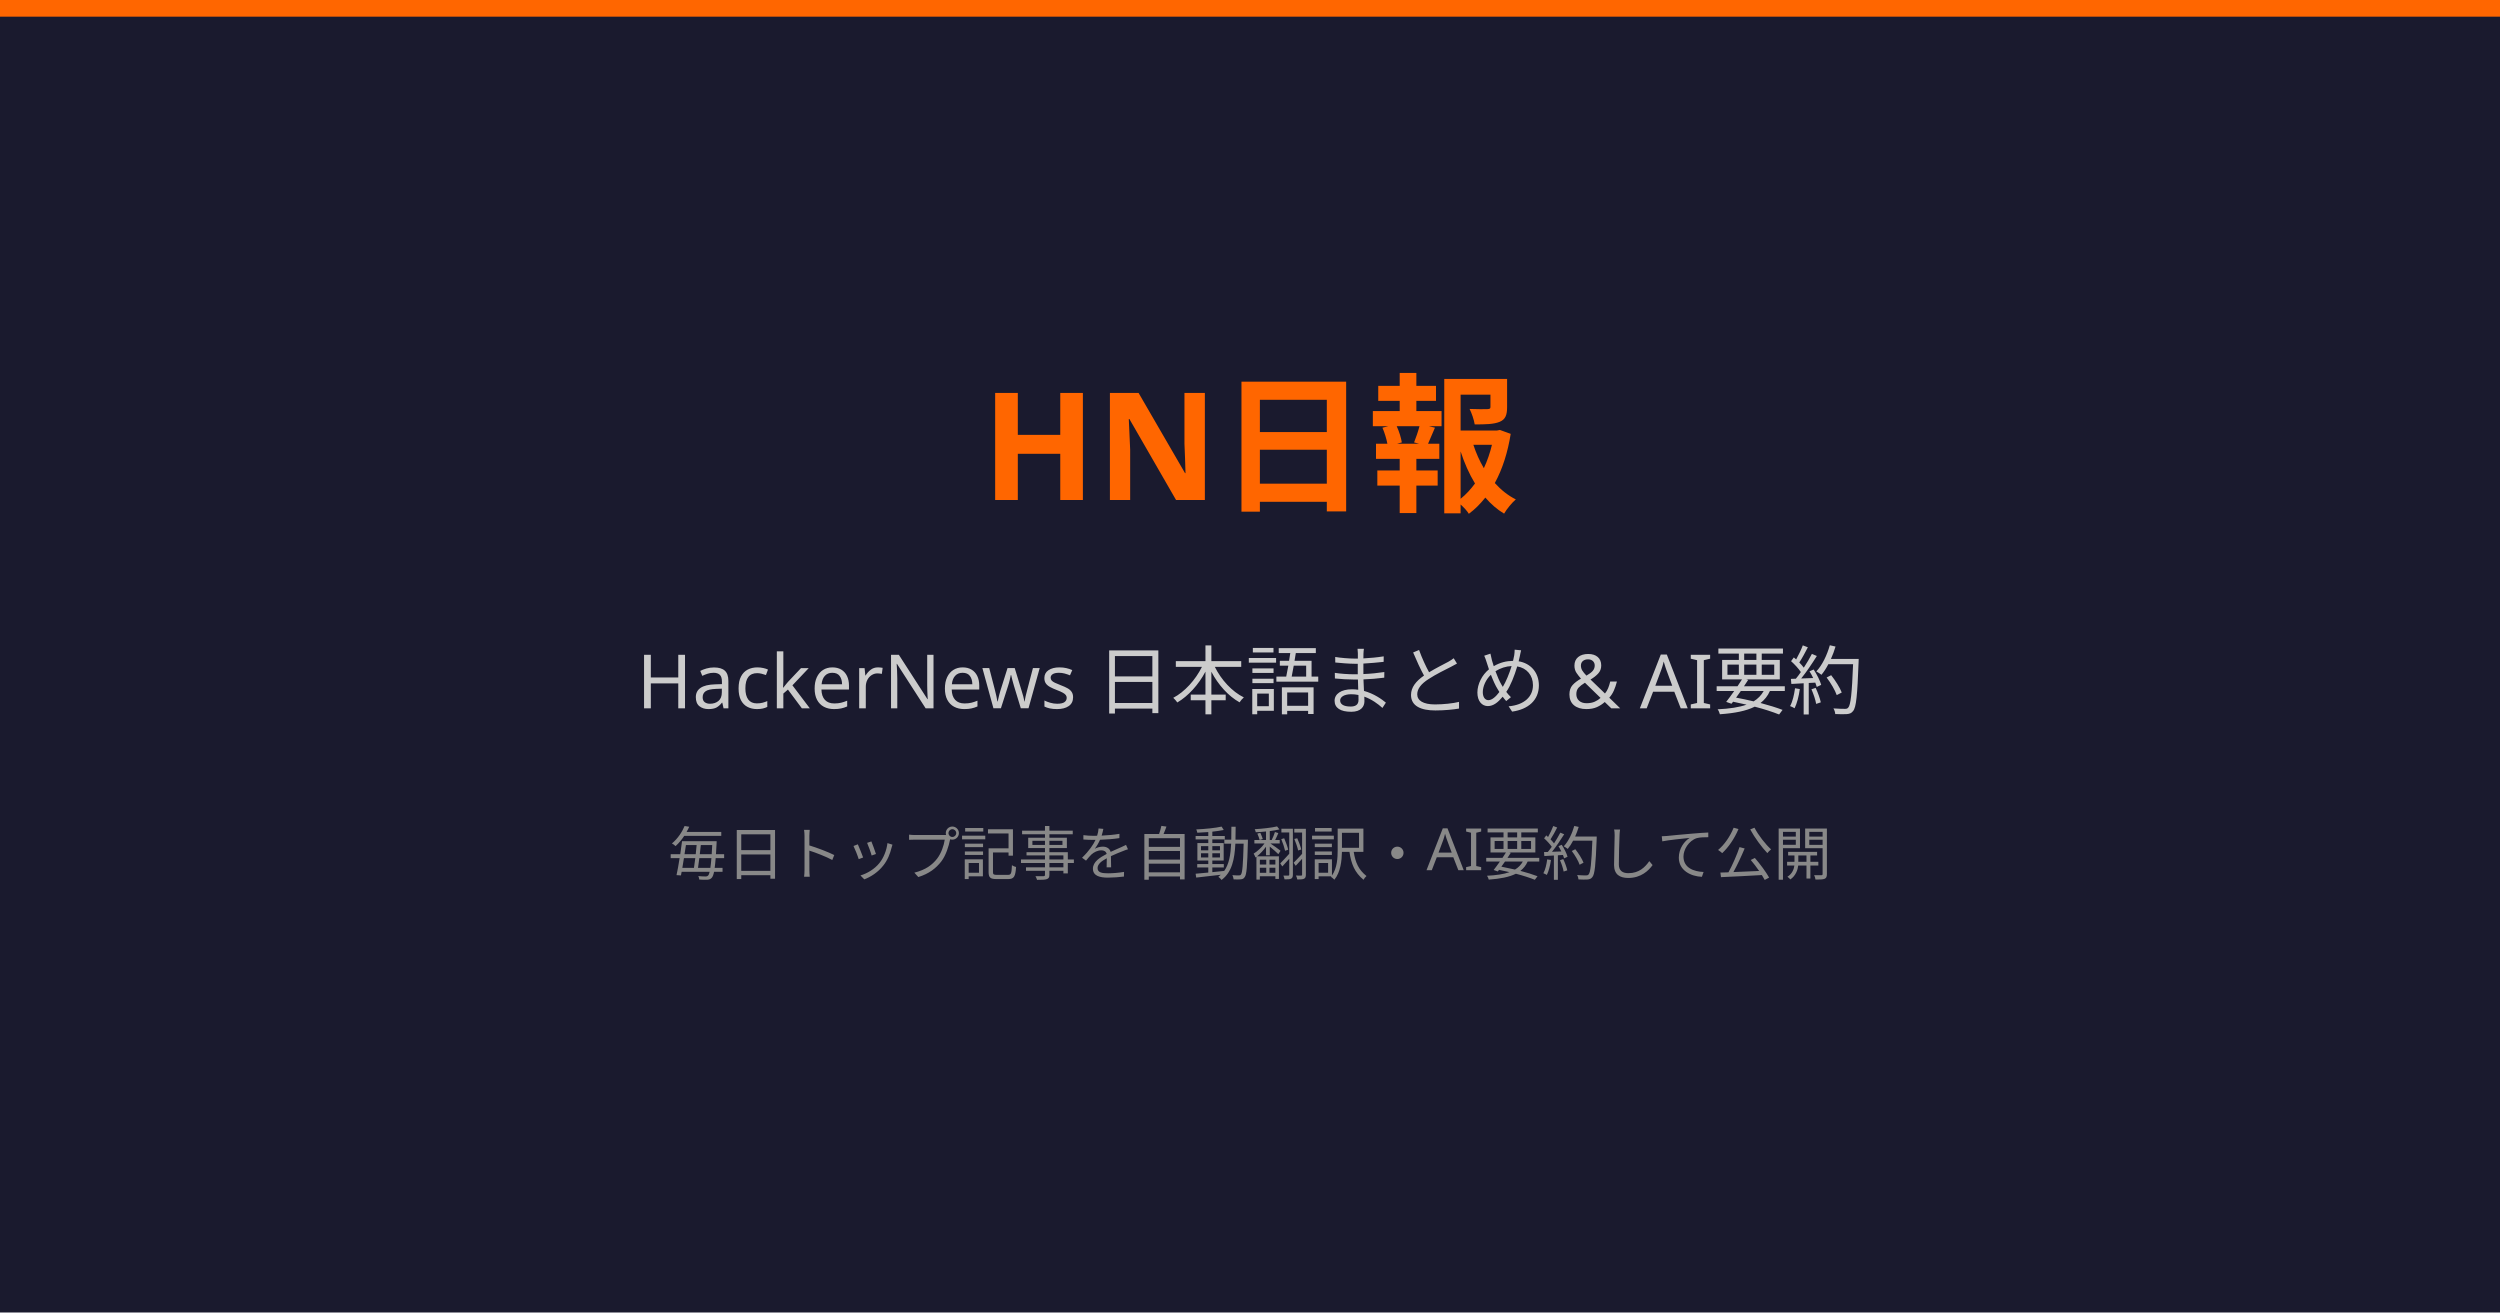
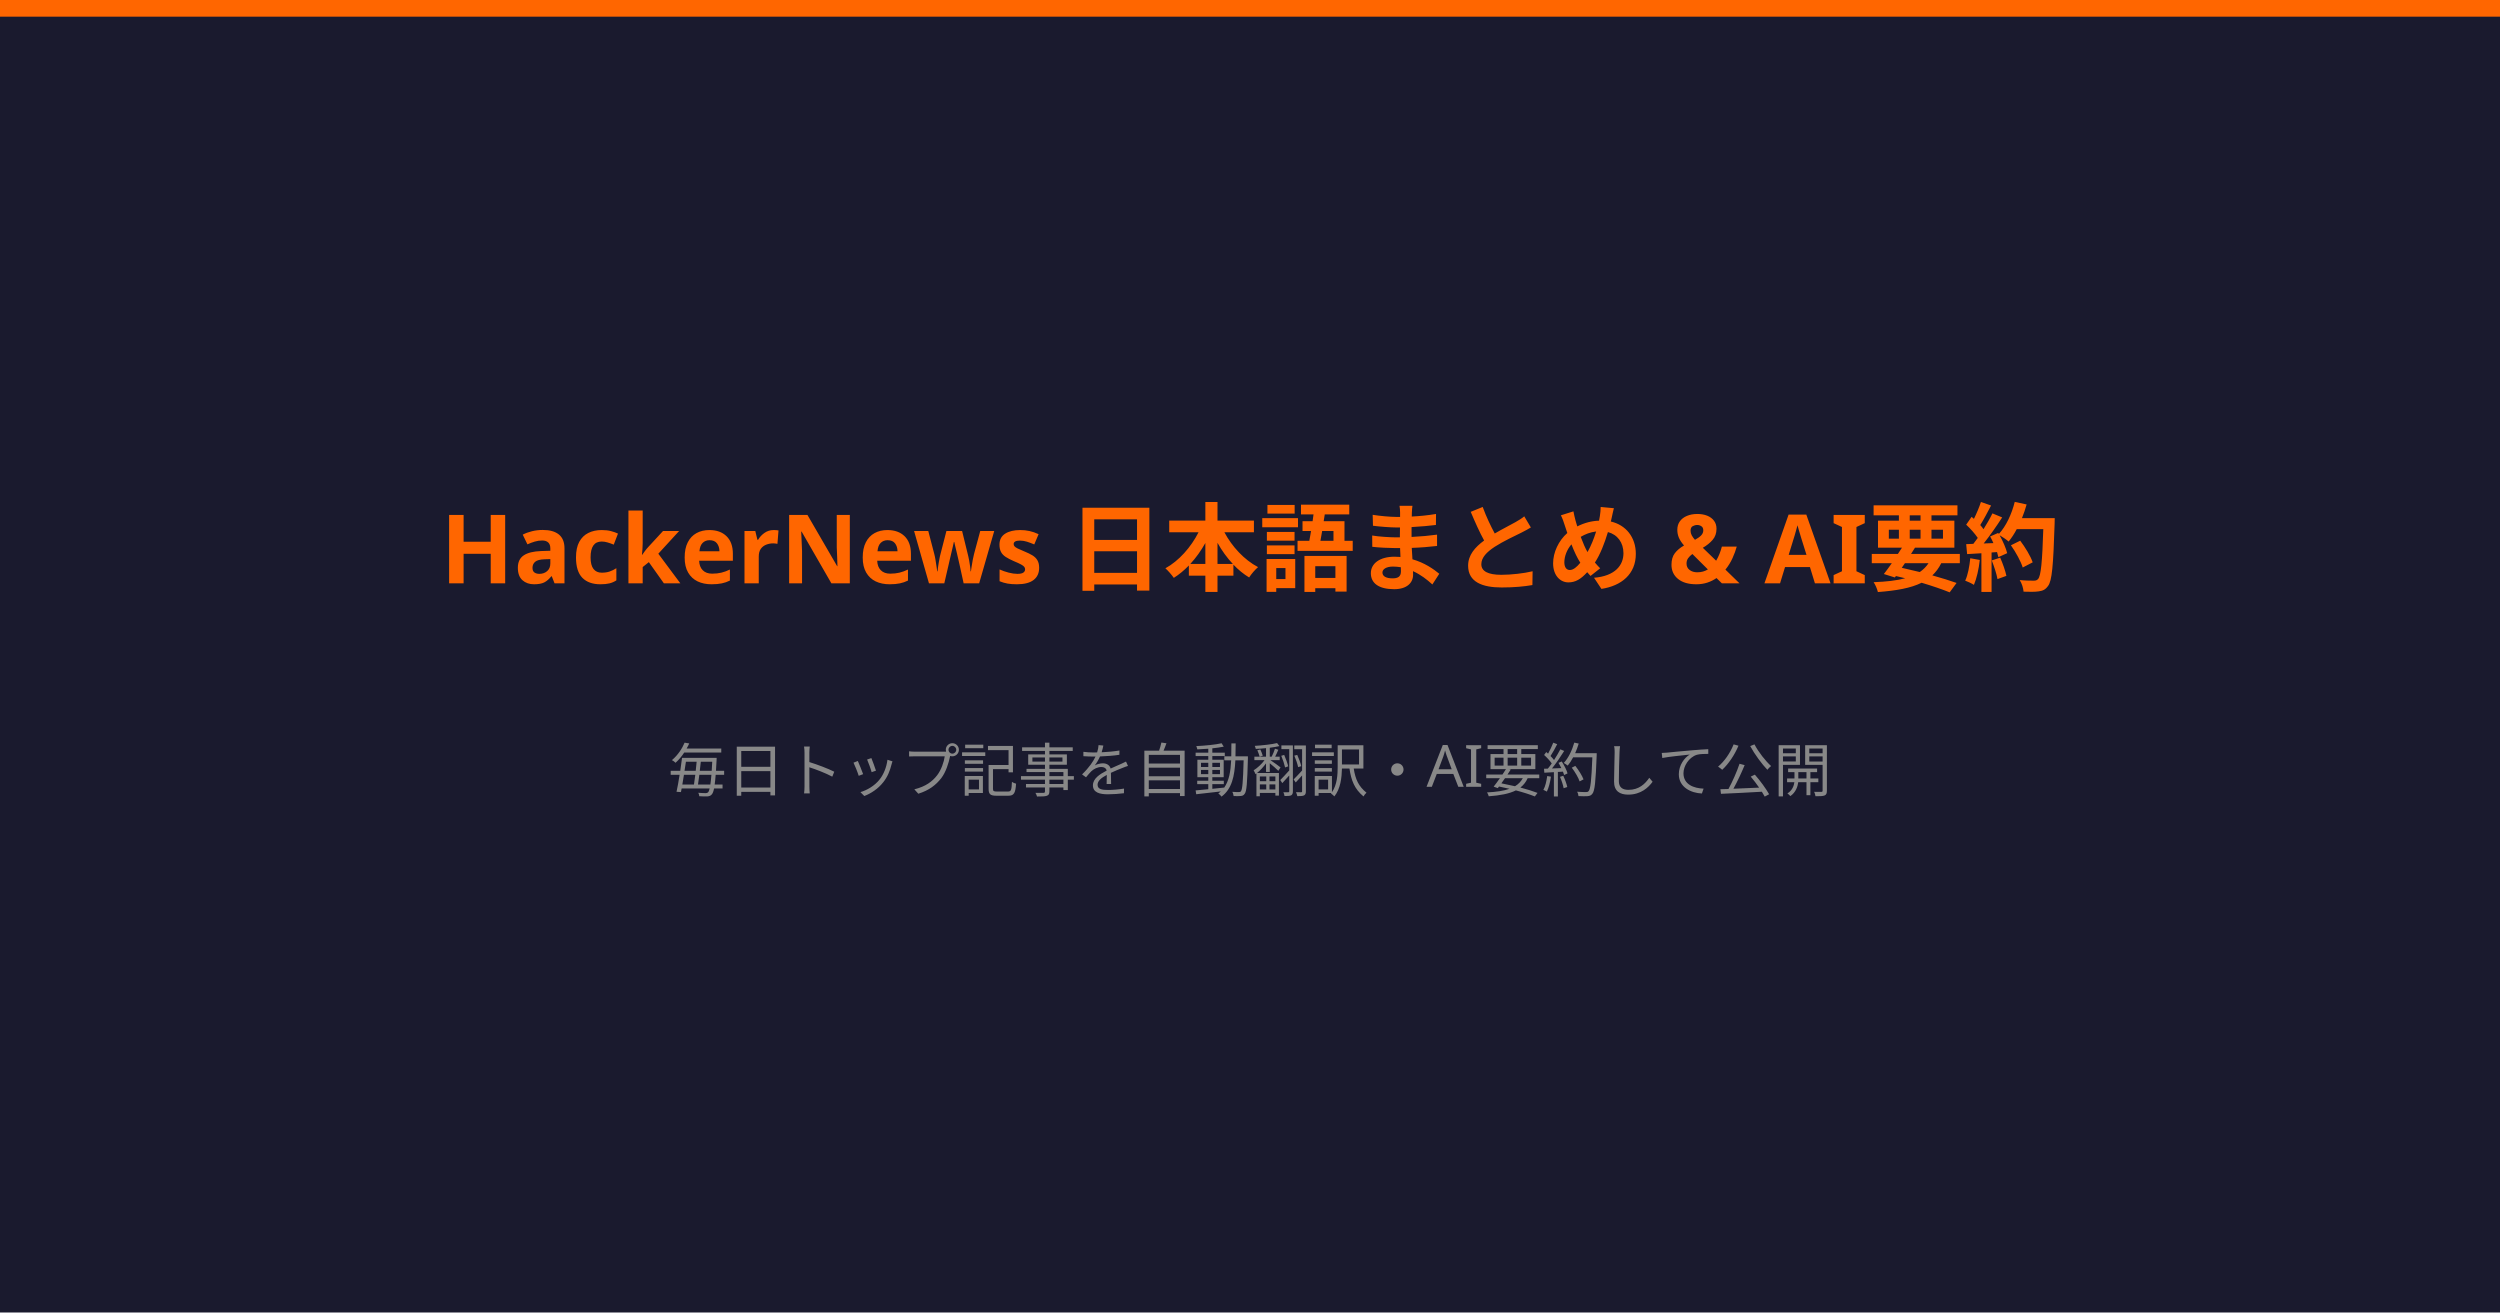
<svg xmlns="http://www.w3.org/2000/svg" viewBox="0 0 1200 630" width="1200" height="630">
  <rect width="1200" height="630" fill="#1a1a2e" />
  <rect x="0" y="0" width="1200" height="8" fill="#ff6600" />
-   <text x="600" y="240" font-family="Hiragino Sans,Meiryo,sans-serif" font-size="72" font-weight="bold" fill="#ff6600" text-anchor="middle">HN日報</text>
-   <text x="600" y="340" font-family="Hiragino Sans,Meiryo,sans-serif" font-size="36" fill="#cccccc" text-anchor="middle">HackerNews 日本語まとめ &amp; AI要約</text>
-   <text x="600" y="420" font-family="Hiragino Sans,Meiryo,sans-serif" font-size="28" fill="#888888" text-anchor="middle">毎日トップ記事を自動翻訳・AI要約して公開</text>
+   <text x="600" y="280" font-family="Hiragino Sans,Meiryo,sans-serif" font-size="46" font-weight="bold" fill="#ff6600" text-anchor="middle">HackerNews 日本語まとめ &amp; AI要約</text>
+   <text x="600" y="380" font-family="Hiragino Sans,Meiryo,sans-serif" font-size="28" fill="#888888" text-anchor="middle">毎日トップ記事を自動翻訳・AI要約して公開</text>
</svg>
